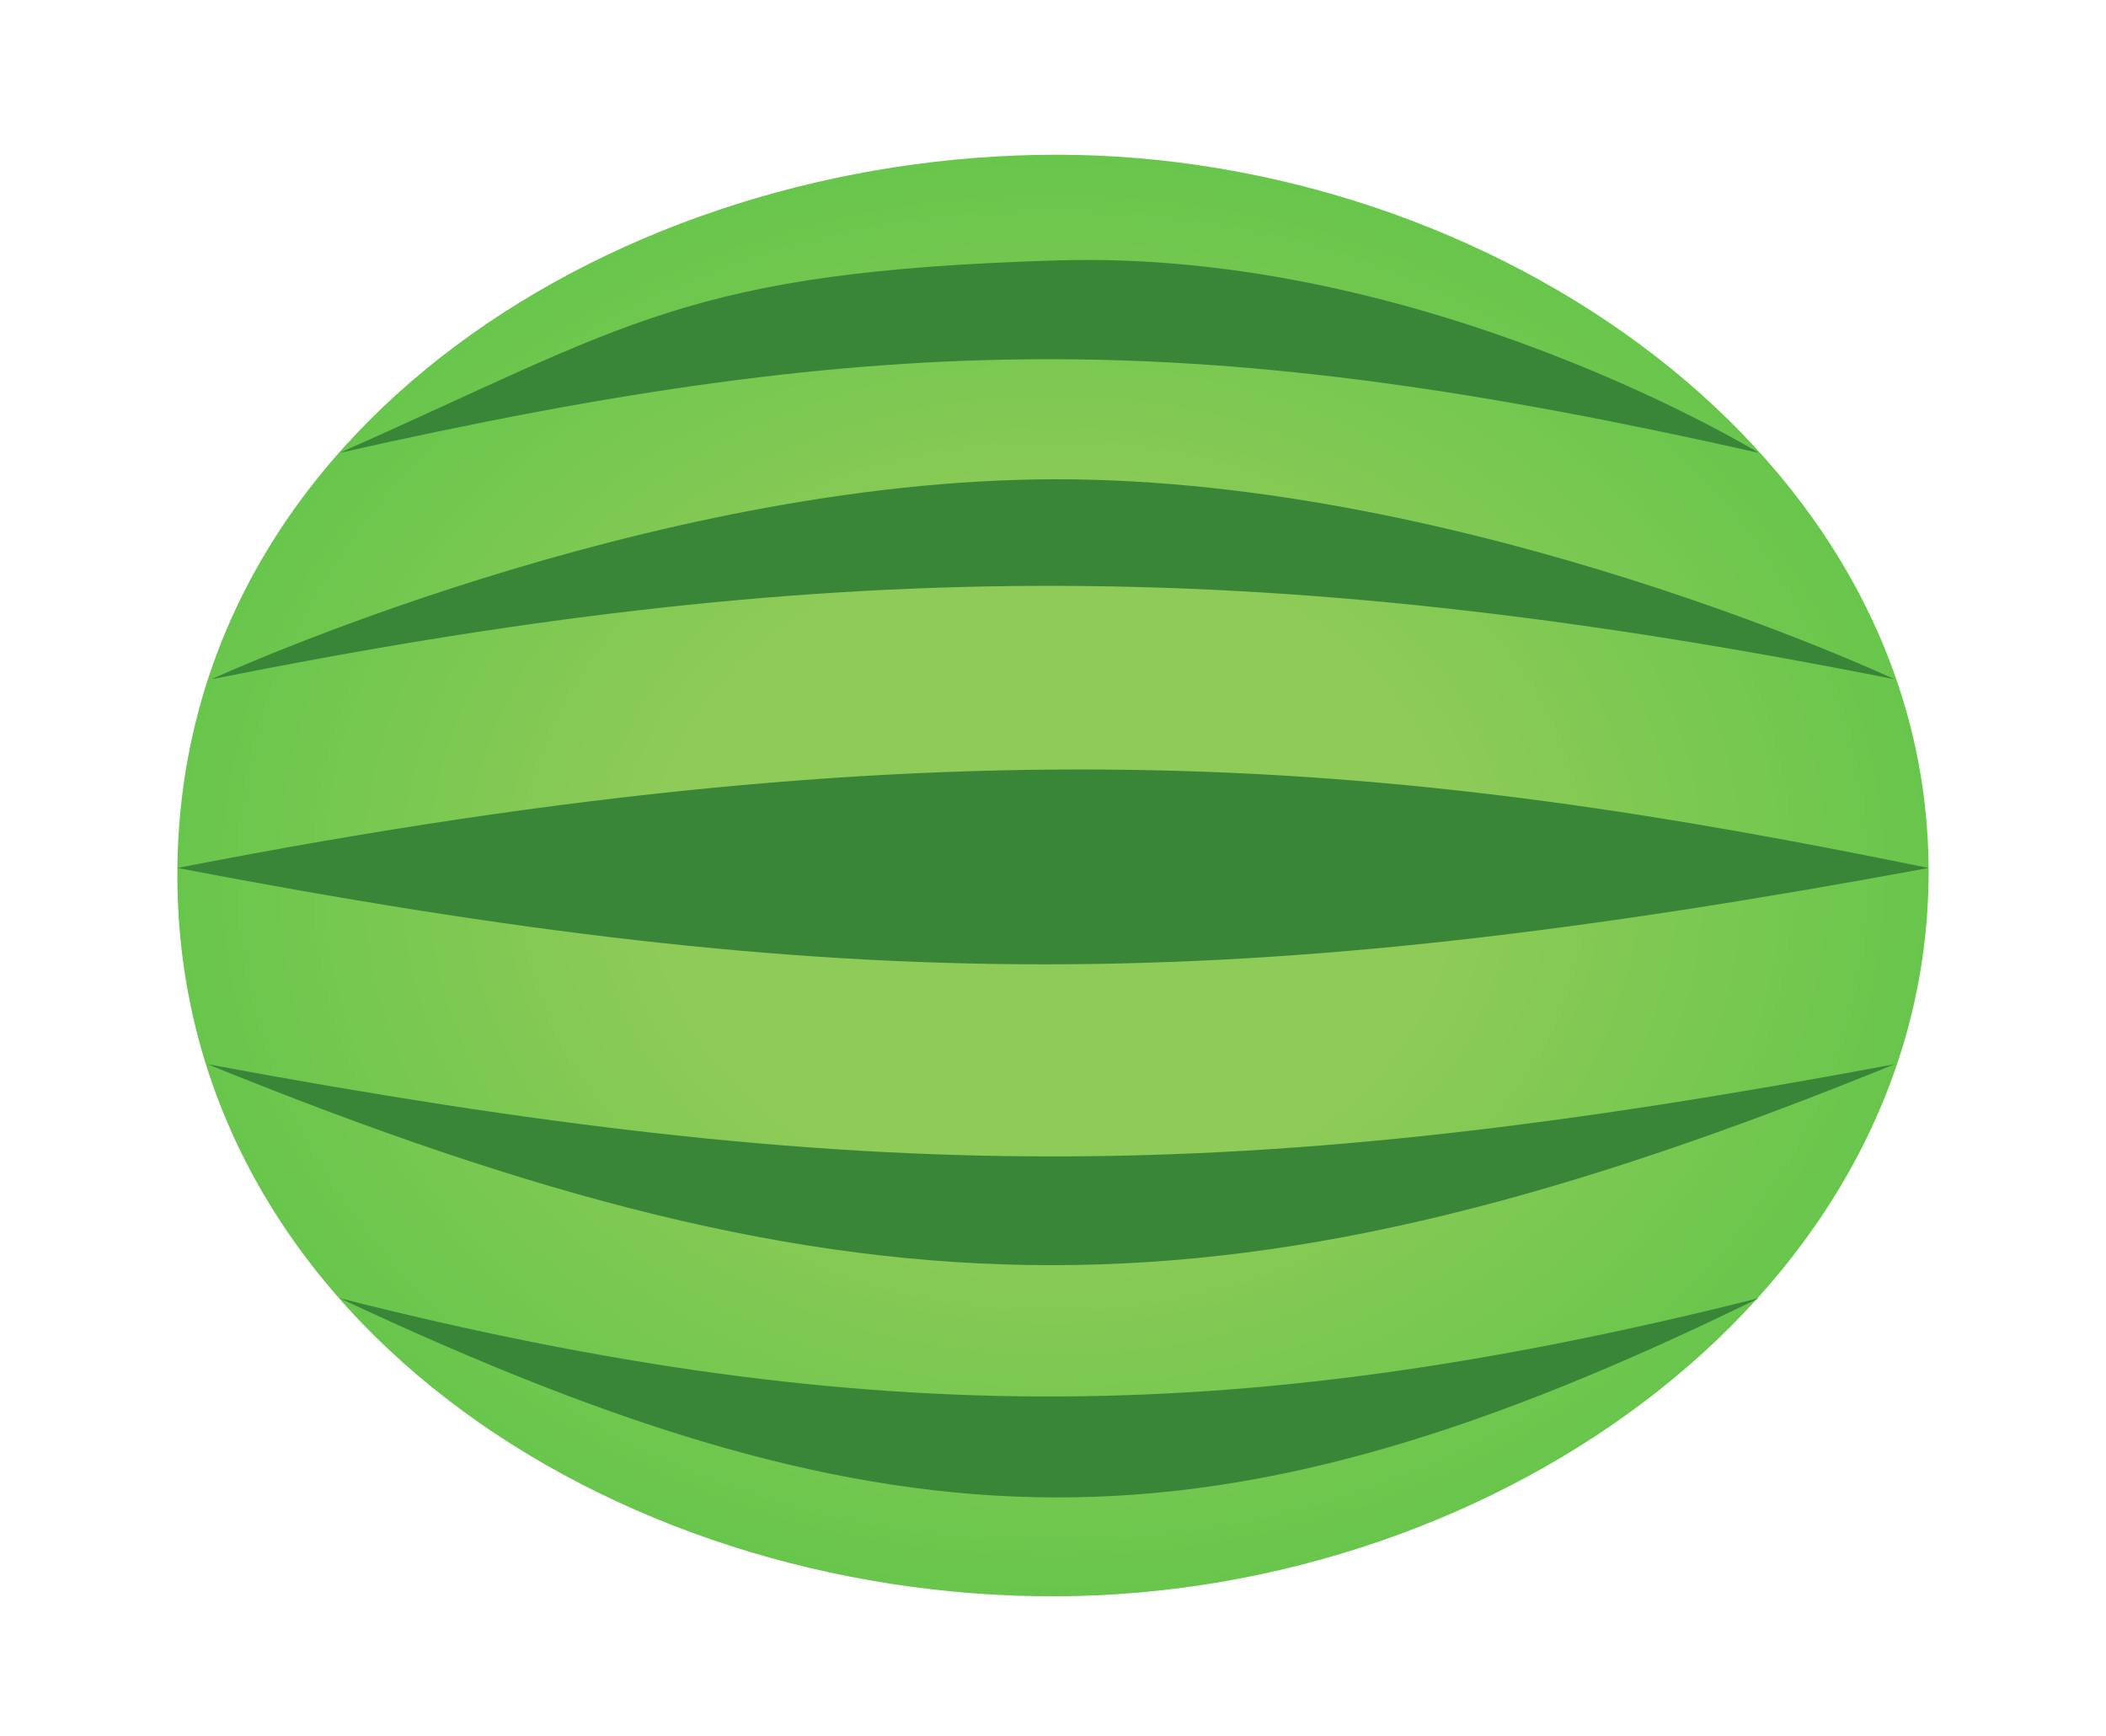
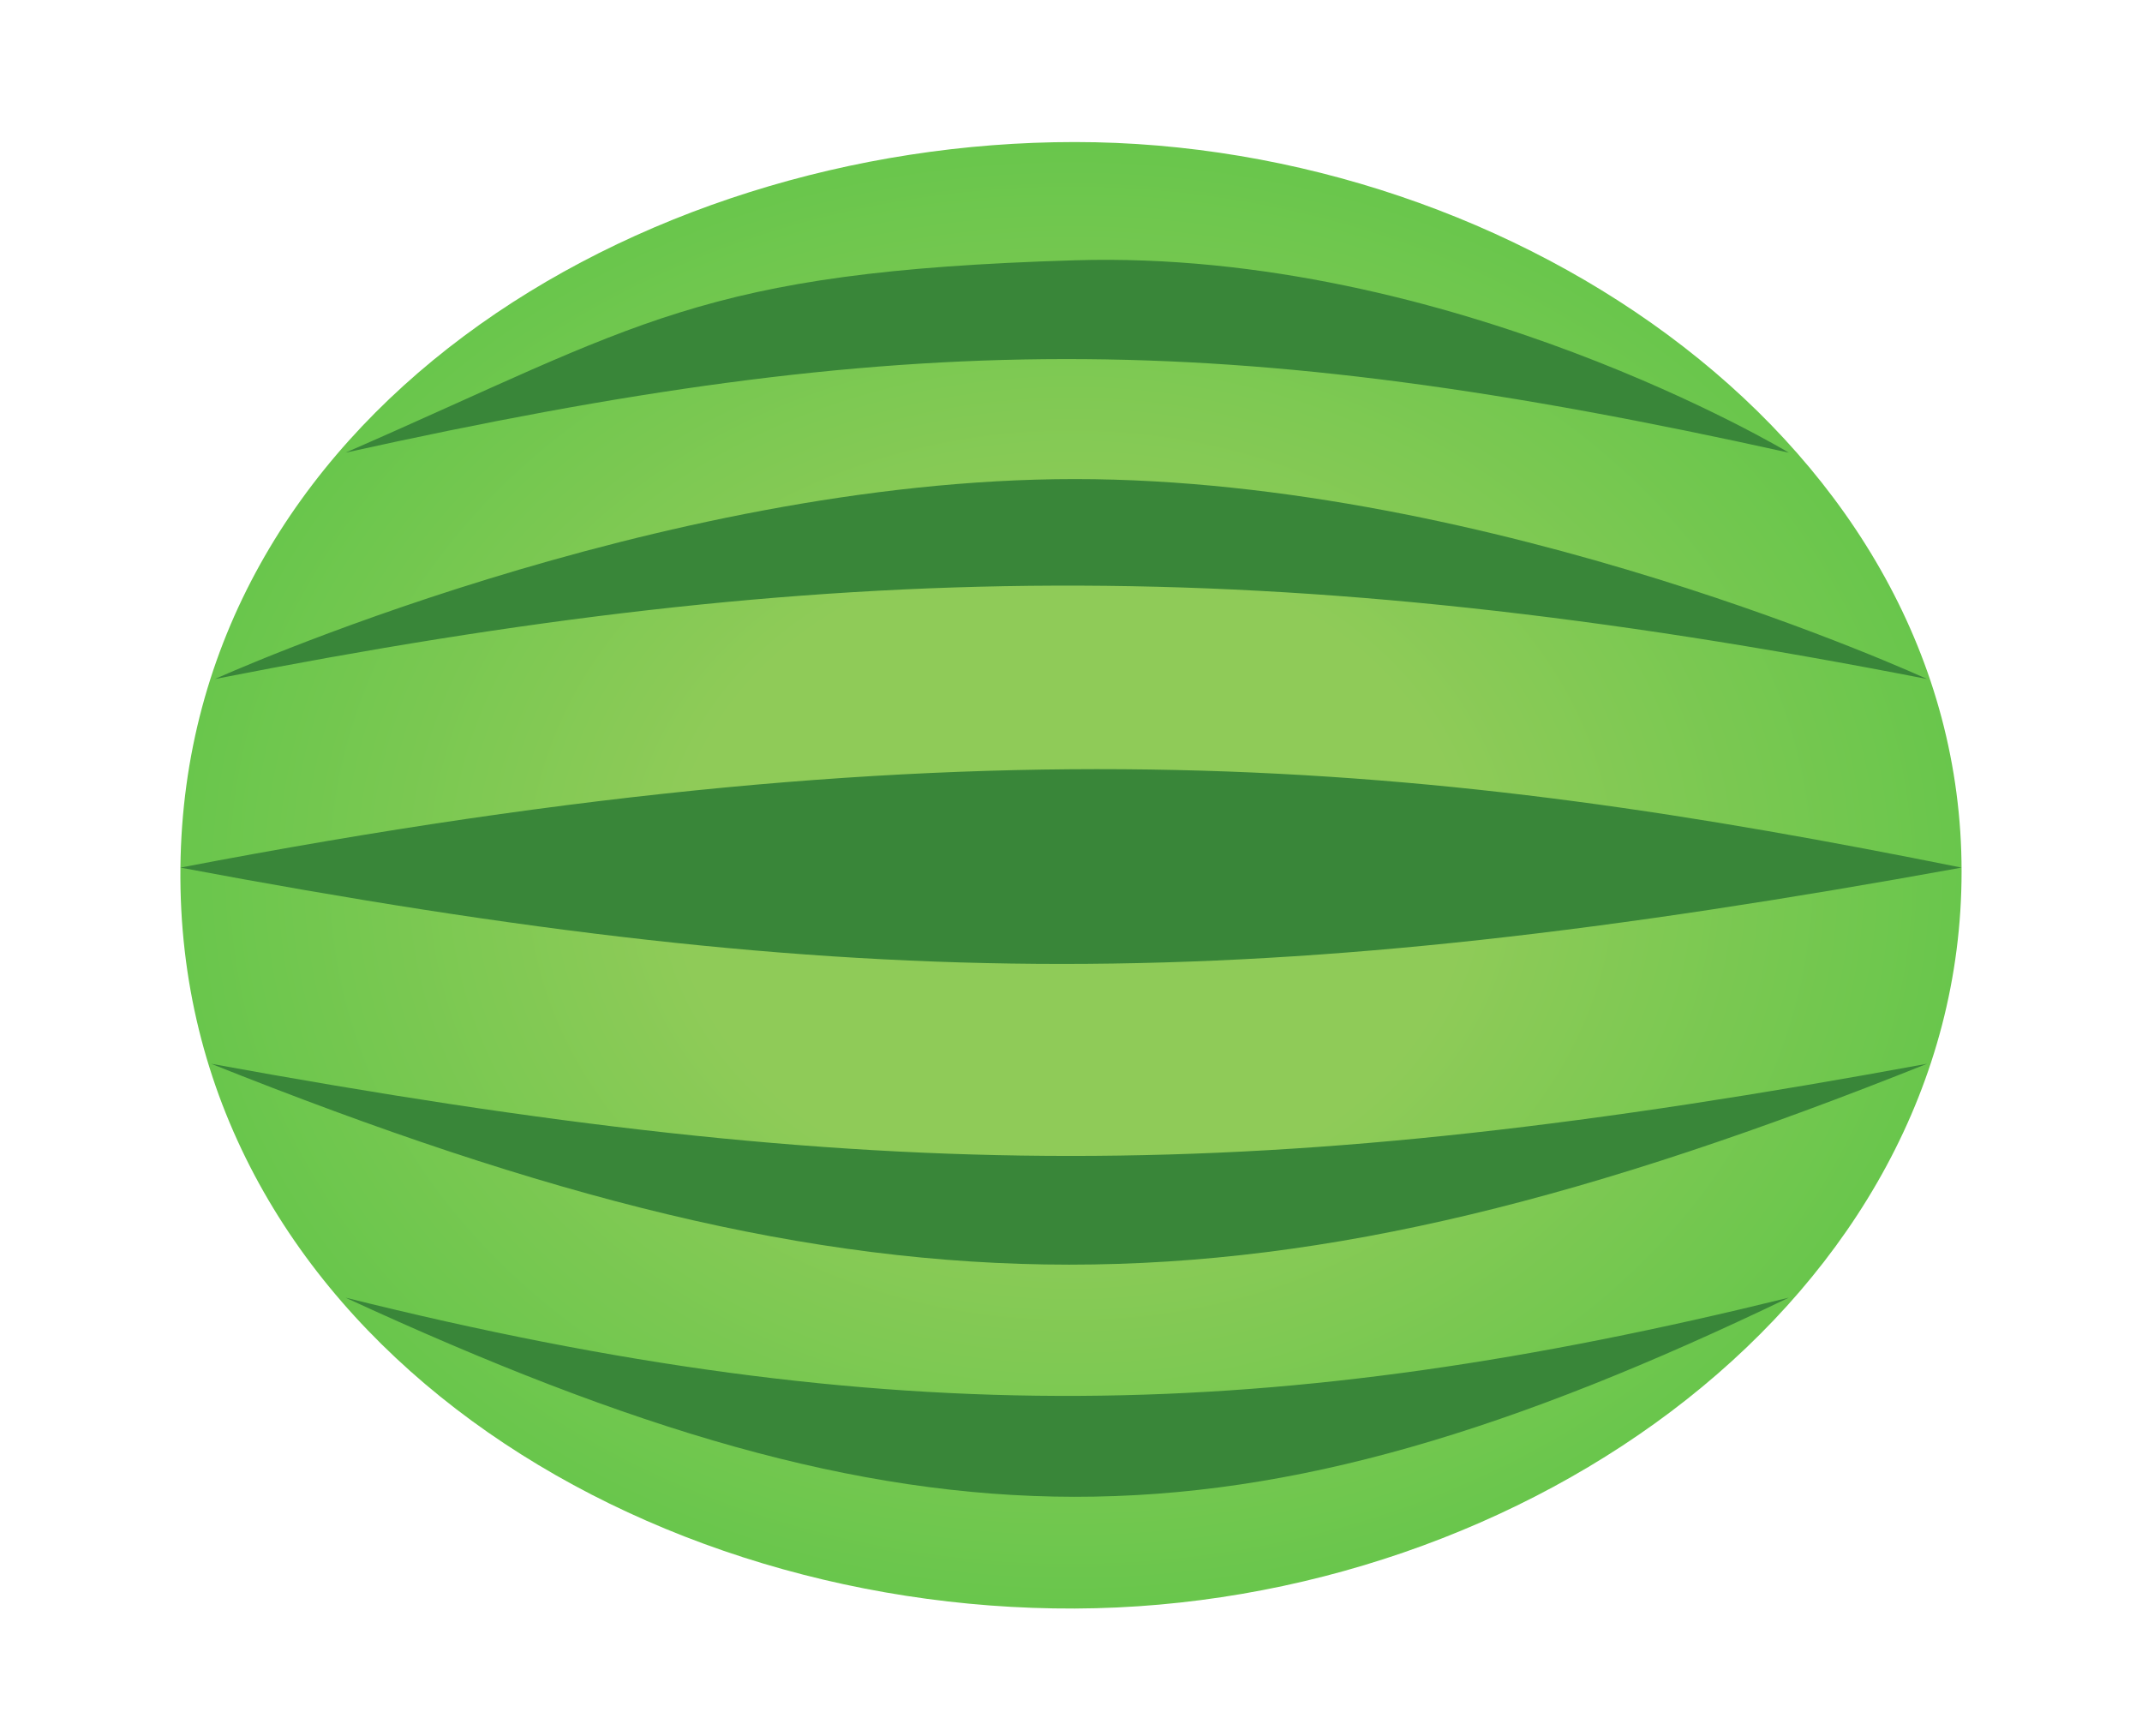
- <svg xmlns="http://www.w3.org/2000/svg" width="279" height="230" viewBox="0 0 279 230" fill="none">
-   <g id="melon03">
-     <g id="Group">
-       <path id="Vector" d="M23.5 115C24.102 56.421 82.5 20.5 140 20.5C197.5 20.5 255.5 60 255.5 115.5C255.5 171 198.651 211.275 140 211.5C80.923 211.727 22.893 174.074 23.5 115Z" fill="url(#paint0_radial)" />
-       <path id="Vector 2" d="M45 60C83.518 42.921 91 36 140 34.5C189 33 233 60 233 60C159.085 43.344 117.927 43.576 45 60Z" fill="#398639" />
-       <g id="Vector 3">
-         <path d="M28 90C108 74 165.5 73 251 90C251 90 194.5 63.5 140 63.5C85.5 63.5 28 90 28 90Z" fill="#398639" />
-         <path d="M23.5 115C128.5 94.5 187 101 255.5 115C163.359 132.022 112.555 132.025 23.5 115Z" fill="#398639" />
-         <path d="M27.5 141C115.024 157.276 163.959 157.302 251 141C163.715 176.531 114.781 176.474 27.5 141Z" fill="#398639" />
-         <path d="M45 172C116 190 166.237 188.72 233 172C160.826 207.329 119.657 207.065 45 172Z" fill="#398639" />
-       </g>
-     </g>
-   </g>
+ <svg xmlns="http://www.w3.org/2000/svg" width="279" height="226" viewBox="0 0 279 226" fill="none">
+   <path d="M23.5 113C24.102 54.421 82.5 18.5 140 18.5C197.5 18.5 255.5 58 255.5 113.5C255.5 169 198.651 209.275 140 209.5C80.923 209.727 22.893 172.074 23.5 113Z" fill="url(#paint0_radial)" />
+   <path d="M45 58.956C83.518 42.175 91 35.374 140 33.9C189 32.426 233 58.956 233 58.956C159.085 42.59 117.927 42.818 45 58.956Z" fill="#398639" />
+   <path d="M28 88.435C108 72.713 165.5 71.73 251 88.435C251 88.435 194.5 62.396 140 62.396C85.5 62.396 28 88.435 28 88.435Z" fill="#398639" />
+   <path d="M23.5 113C128.5 92.856 187 99.243 255.5 113C163.359 129.726 112.555 129.729 23.5 113Z" fill="#398639" />
+   <path d="M27.5 138.548C115.024 154.541 163.959 154.566 251 138.548C163.715 173.461 114.781 173.405 27.5 138.548Z" fill="#398639" />
+   <path d="M45 169.009C116 186.696 166.237 185.438 233 169.009C160.826 203.723 119.657 203.464 45 169.009Z" fill="#398639" />
  <defs>
-     <radialGradient id="paint0_radial" cx="0" cy="0" r="1" gradientUnits="userSpaceOnUse" gradientTransform="translate(139.498 116) rotate(90) scale(95.5005 116.002)">
+     <radialGradient id="paint0_radial" cx="0" cy="0" r="1" gradientUnits="userSpaceOnUse" gradientTransform="translate(139.498 114) rotate(90) scale(95.5005 116.002)">
      <stop offset="0.442" stop-color="#8FCB58" />
      <stop offset="1" stop-color="#69C64C" />
    </radialGradient>
  </defs>
</svg>
